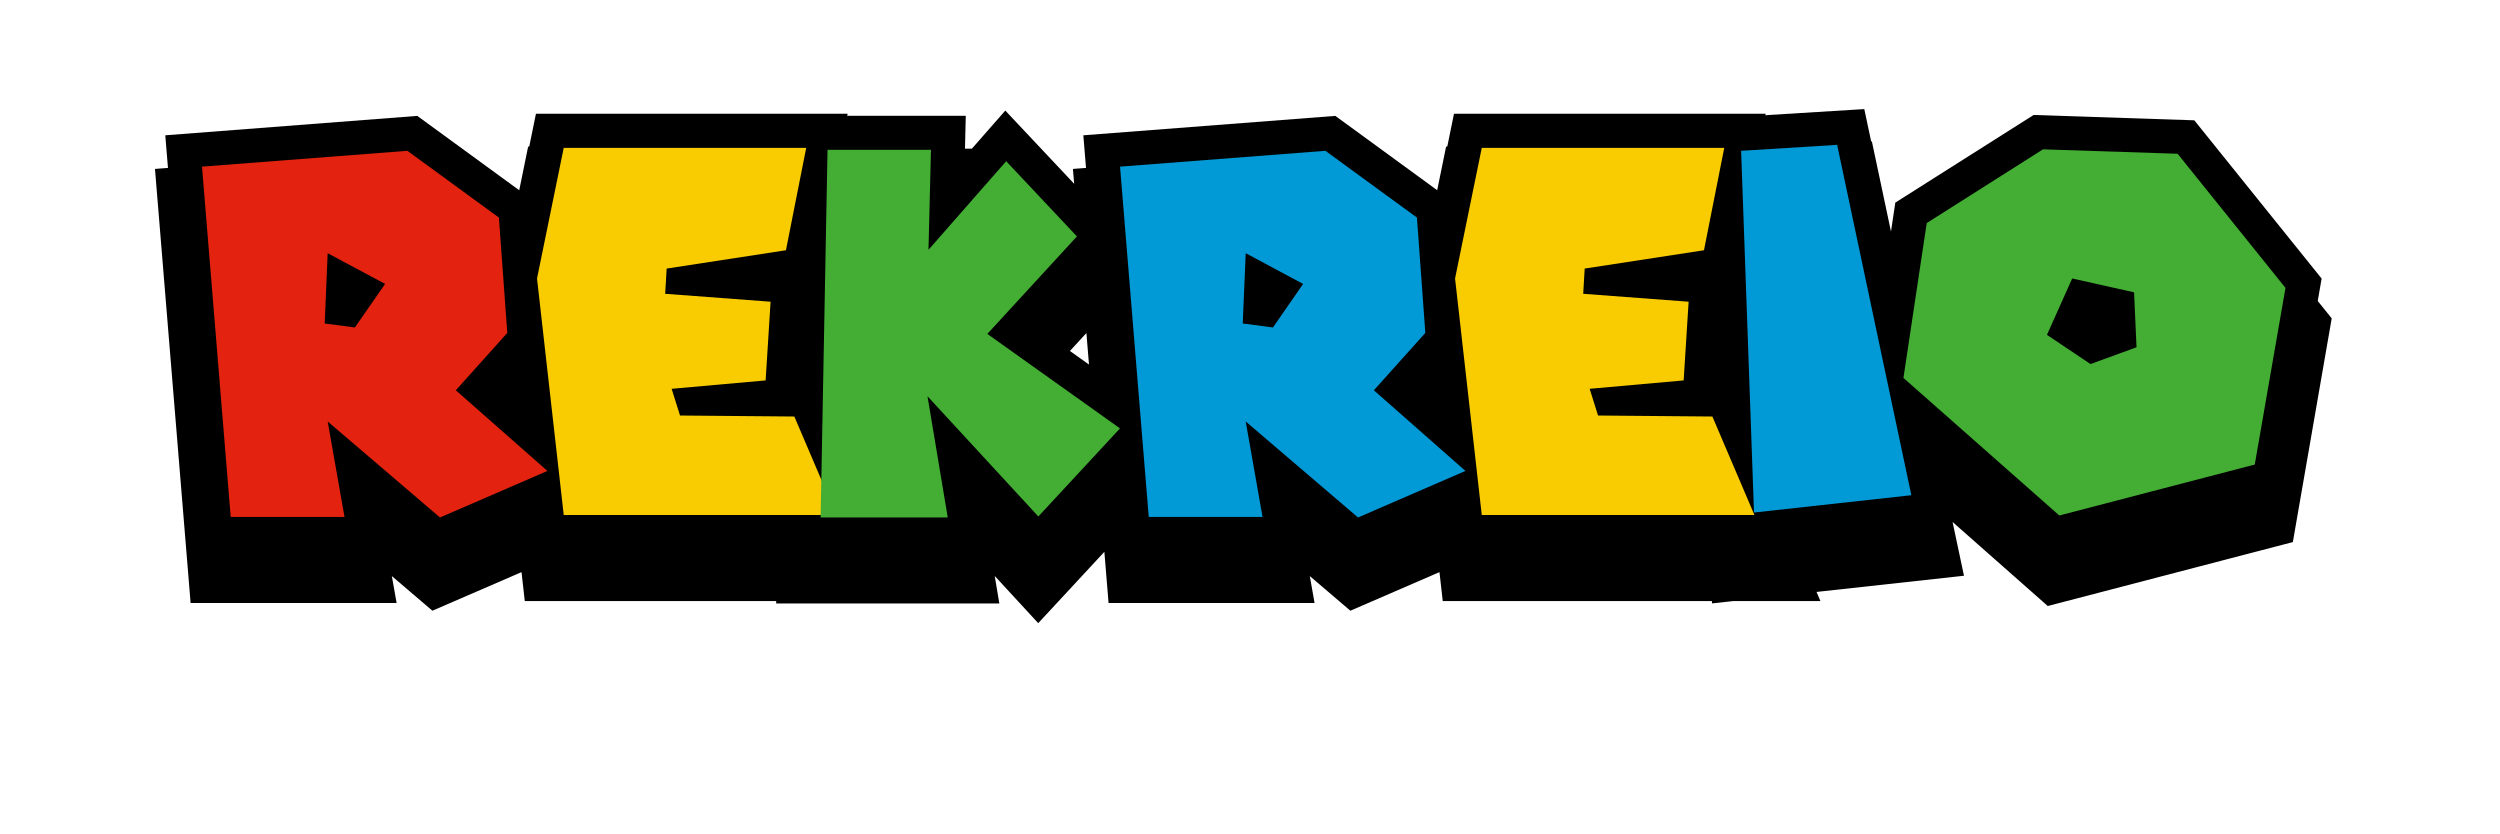
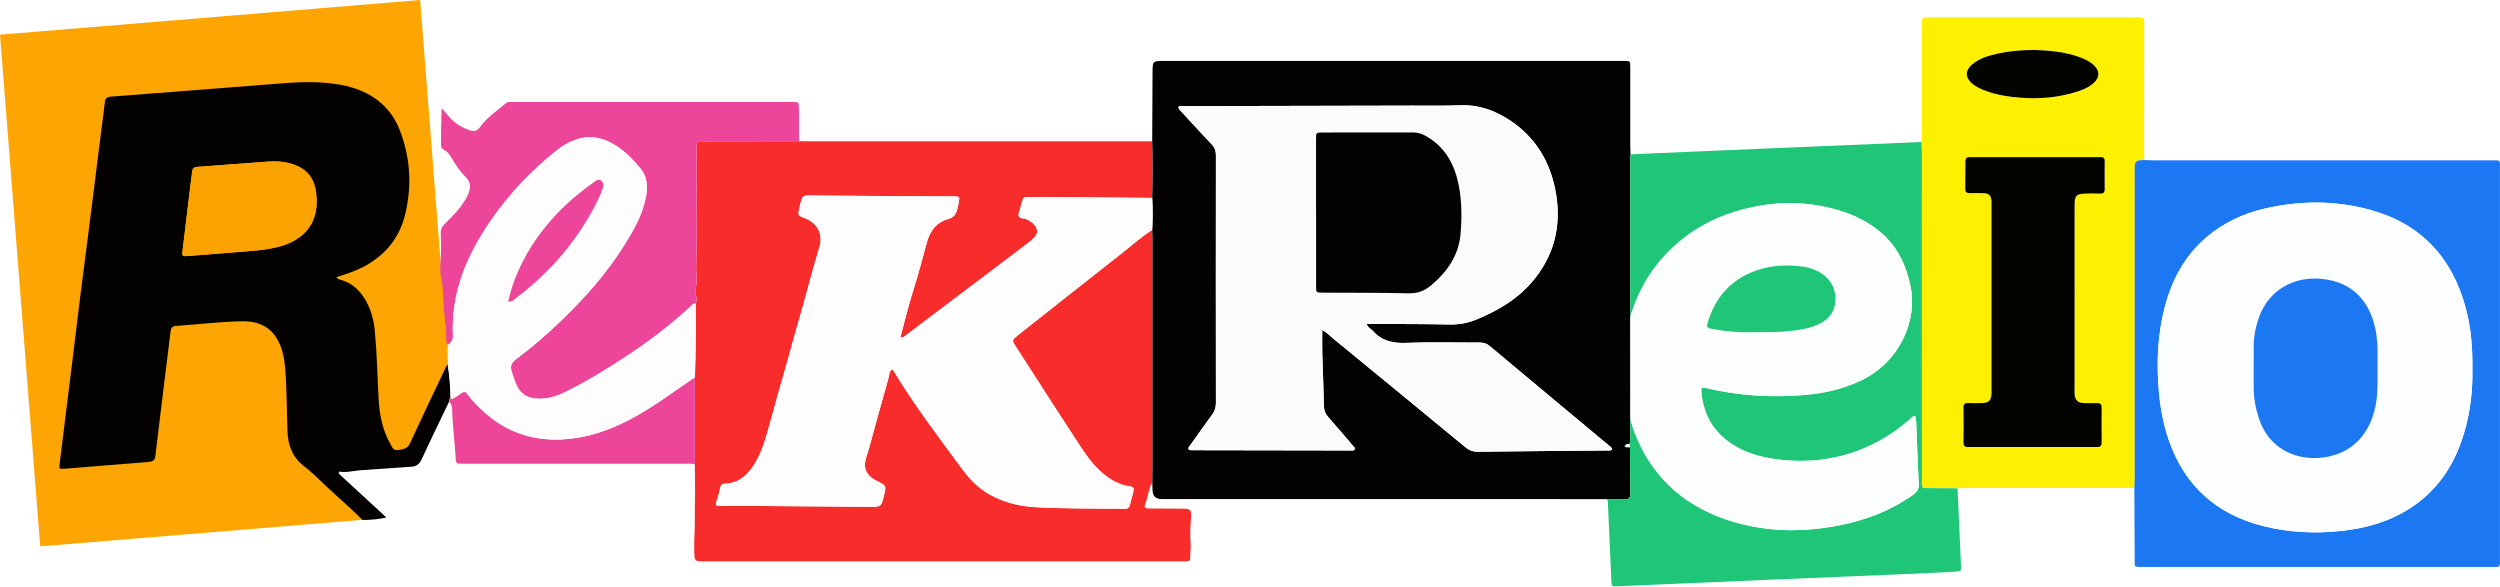
- <svg xmlns="http://www.w3.org/2000/svg" width="120" zoomAndPan="magnify" viewBox="0 0 751.5 273" height="40" preserveAspectRatio="xMidYMid meet" version="1.0">
-   <defs>
-     <g />
-     <clipPath id="f5b2c184d1">
-       <path d="M 0 0.09 L 751 0.09 L 751 272.91 L 0 272.91 Z M 0 0.09 " clip-rule="nonzero" />
-     </clipPath>
-     <clipPath id="f57ffdd26d">
-       <path d="M 0 0.09 L 272 0.09 L 272 272.91 L 0 272.91 Z M 0 0.09 " clip-rule="nonzero" />
-     </clipPath>
-     <clipPath id="560abfd56a">
-       <path d="M 16 0.09 L 367 0.09 L 367 272.91 L 16 272.91 Z M 16 0.09 " clip-rule="nonzero" />
-     </clipPath>
-     <clipPath id="50c804ce3b">
-       <path d="M 108 0.09 L 460 0.09 L 460 272.91 L 108 272.91 Z M 108 0.09 " clip-rule="nonzero" />
-     </clipPath>
-     <clipPath id="53c7998d63">
-       <path d="M 207 0.09 L 573 0.09 L 573 272.91 L 207 272.91 Z M 207 0.09 " clip-rule="nonzero" />
-     </clipPath>
-     <clipPath id="341c567332">
-       <path d="M 316 0.09 L 668 0.09 L 668 272.91 L 316 272.91 Z M 316 0.09 " clip-rule="nonzero" />
-     </clipPath>
-     <clipPath id="bf823d10a5">
-       <path d="M 410 0.09 L 719 0.09 L 719 272.91 L 410 272.91 Z M 410 0.09 " clip-rule="nonzero" />
-     </clipPath>
-     <clipPath id="d8c4f1148b">
-       <path d="M 463 0.09 L 751 0.09 L 751 272.91 L 463 272.91 Z M 463 0.09 " clip-rule="nonzero" />
-     </clipPath>
-   </defs>
-   <g clip-path="url(#f5b2c184d1)">
-     <path stroke-linecap="butt" transform="matrix(0.749501, 0, 0, 0.749501, 32.42343, 30.20485)" fill="none" stroke-linejoin="miter" d="M 89.787 44.152 L 129.819 73.354 L 133.462 123.731 L 110.962 148.868 L 150.994 184.094 L 104.046 204.42 L 54.936 162.491 L 62.331 204.212 L 12.584 204.212 L 0.014 51.068 Z M 54.936 88.932 L 53.669 119.666 L 66.871 121.354 L 80.072 102.347 Z M 158.119 42.833 L 264.106 42.833 L 255.23 87.613 L 203.112 95.639 L 202.476 106.678 L 248.528 110.107 L 246.36 144.537 L 205.275 148.185 L 208.975 159.854 L 258.931 160.328 L 277.307 203.367 L 158.119 203.367 L 146.449 99.97 Z M 273.398 43.73 L 318.6 43.73 L 317.542 87.4 L 351.497 48.692 L 382.445 81.594 L 343.263 124.205 L 401.244 165.504 L 365.548 203.998 L 317.12 151.458 L 325.991 204.42 L 270.386 204.42 Z M 491.017 44.152 L 531.049 73.354 L 534.692 123.731 L 512.193 148.868 L 552.225 184.094 L 505.277 204.42 L 456.166 162.491 L 463.561 204.212 L 413.815 204.212 L 401.244 51.068 Z M 456.166 88.932 L 454.899 119.666 L 468.101 121.354 L 481.302 102.347 Z M 559.349 42.833 L 665.336 42.833 L 656.466 87.613 L 604.342 95.639 L 603.707 106.678 L 649.758 110.107 L 647.59 144.537 L 606.505 148.185 L 610.206 159.854 L 660.161 160.328 L 678.538 203.367 L 559.349 203.367 L 547.68 99.97 Z M 672.674 44.152 L 714.655 41.562 L 747.13 194.705 L 678.324 202.257 Z M 863.468 45.471 L 910.624 104.088 L 897.214 181.29 L 811.772 203.576 L 743.649 143.432 L 753.786 75.73 L 804.642 43.516 Z M 817.422 99.97 L 806.383 124.633 L 825.396 137.355 L 845.513 130.016 L 844.46 106.042 Z M 817.422 99.97 " stroke="#000000" stroke-width="38.123" stroke-opacity="1" stroke-miterlimit="4" />
-   </g>
-   <g fill="#000000" fill-opacity="1">
-     <g transform="translate(32.43514, 183.1031)">
-       <g>
-         <path d="M 67.281 -119.797 L 97.266 -97.922 L 100.016 -60.141 L 83.156 -41.344 L 113.156 -14.922 L 77.969 0.328 L 41.172 -31.125 L 46.688 0.156 L 9.406 0.156 L 0 -114.609 Z M 41.172 -86.25 L 40.203 -63.219 L 50.094 -61.922 L 59.984 -76.188 Z M 41.172 -86.25 " />
-       </g>
-     </g>
-   </g>
-   <g fill="#000000" fill-opacity="1">
-     <g transform="translate(142.1869, 183.1031)">
-       <g>
-         <path d="M 8.75 -120.766 L 88.188 -120.766 L 81.547 -87.219 L 42.469 -81.219 L 41.984 -72.953 L 76.516 -70.359 L 74.891 -44.578 L 44.094 -41.828 L 46.844 -33.078 L 84.297 -32.75 L 98.078 -0.484 L 8.75 -0.484 L 0 -77.969 Z M 8.75 -120.766 " />
-       </g>
-     </g>
-   </g>
-   <g fill="#000000" fill-opacity="1">
-     <g transform="translate(235.0787, 183.1031)">
-       <g>
-         <path d="M 2.266 -120.125 L 36.156 -120.125 L 35.344 -87.375 L 60.797 -116.391 L 83.969 -91.75 L 54.625 -59.812 L 98.078 -28.859 L 71.328 0 L 35.016 -39.391 L 41.656 0.328 L 0 0.328 Z M 2.266 -120.125 " />
-       </g>
-     </g>
-   </g>
-   <g fill="#000000" fill-opacity="1">
-     <g transform="translate(333.1581, 183.1031)">
-       <g>
-         <path d="M 67.281 -119.797 L 97.266 -97.922 L 100.016 -60.141 L 83.156 -41.344 L 113.156 -14.922 L 77.969 0.328 L 41.172 -31.125 L 46.688 0.156 L 9.406 0.156 L 0 -114.609 Z M 41.172 -86.25 L 40.203 -63.219 L 50.094 -61.922 L 59.984 -76.188 Z M 41.172 -86.25 " />
-       </g>
-     </g>
-   </g>
-   <g fill="#000000" fill-opacity="1">
-     <g transform="translate(442.9099, 183.1031)">
-       <g>
-         <path d="M 8.75 -120.766 L 88.188 -120.766 L 81.547 -87.219 L 42.469 -81.219 L 41.984 -72.953 L 76.516 -70.359 L 74.891 -44.578 L 44.094 -41.828 L 46.844 -33.078 L 84.297 -32.75 L 98.078 -0.484 L 8.75 -0.484 L 0 -77.969 Z M 8.75 -120.766 " />
-       </g>
-     </g>
-   </g>
-   <g fill="#000000" fill-opacity="1">
-     <g transform="translate(535.8017, 183.1031)">
-       <g>
-         <path d="M 0.812 -119.797 L 32.266 -121.75 L 56.578 -6.969 L 5.031 -1.297 Z M 0.812 -119.797 " />
-       </g>
-     </g>
-   </g>
-   <g fill="#000000" fill-opacity="1">
-     <g transform="translate(594.9736, 183.1031)">
-       <g>
-         <path d="M 84.625 -118.828 L 119.969 -74.891 L 109.906 -17.016 L 45.875 -0.328 L -5.188 -45.391 L 2.438 -96.125 L 40.531 -120.281 Z M 50.094 -77.969 L 41.828 -59.5 L 56.094 -49.938 L 71.172 -55.438 L 70.359 -73.438 Z M 50.094 -77.969 " />
-       </g>
-     </g>
-   </g>
-   <g clip-path="url(#f57ffdd26d)">
-     <path stroke-linecap="butt" transform="matrix(0.749501, 0, 0, 0.749501, 32.42343, 16.30245)" fill="none" stroke-linejoin="miter" d="M 89.771 44.152 L 129.803 73.354 L 133.446 123.731 L 110.947 148.868 L 150.979 184.089 L 104.031 204.42 L 54.92 162.491 L 62.315 204.212 L 12.569 204.212 L -0.002 51.068 Z M 54.92 88.932 L 53.653 119.666 L 66.855 121.355 L 80.056 102.347 Z M 54.92 88.932 " stroke="#000000" stroke-width="29.741" stroke-opacity="1" stroke-miterlimit="4" />
-   </g>
-   <g clip-path="url(#560abfd56a)">
-     <path stroke-linecap="butt" transform="matrix(0.749501, 0, 0, 0.749501, 32.42343, 16.30245)" fill="none" stroke-linejoin="miter" d="M 158.108 42.834 L 264.095 42.834 L 255.22 87.613 L 203.102 95.639 L 202.466 106.678 L 248.512 110.107 L 246.349 144.537 L 205.265 148.185 L 208.96 159.854 L 258.92 160.328 L 277.297 203.367 L 158.108 203.367 L 146.439 99.97 Z M 158.108 42.834 " stroke="#000000" stroke-width="29.741" stroke-opacity="1" stroke-miterlimit="4" />
-   </g>
-   <g clip-path="url(#50c804ce3b)">
-     <path stroke-linecap="butt" transform="matrix(0.749501, 0, 0, 0.749501, 32.42343, 16.30245)" fill="none" stroke-linejoin="miter" d="M 273.398 43.73 L 318.606 43.73 L 317.548 87.4 L 351.502 48.692 L 382.45 81.594 L 343.263 124.205 L 401.249 165.504 L 365.548 203.998 L 317.125 151.458 L 325.996 204.42 L 270.391 204.42 Z M 273.398 43.73 " stroke="#000000" stroke-width="29.741" stroke-opacity="1" stroke-miterlimit="4" />
-   </g>
-   <g clip-path="url(#53c7998d63)">
-     <path stroke-linecap="butt" transform="matrix(0.749501, 0, 0, 0.749501, 32.42343, 16.30245)" fill="none" stroke-linejoin="miter" d="M 491.038 44.152 L 531.065 73.354 L 534.713 123.731 L 512.214 148.868 L 552.24 184.089 L 505.297 204.42 L 456.187 162.491 L 463.577 204.212 L 413.836 204.212 L 401.265 51.068 Z M 456.187 88.932 L 454.92 119.666 L 468.122 121.355 L 481.323 102.347 Z M 456.187 88.932 " stroke="#000000" stroke-width="29.741" stroke-opacity="1" stroke-miterlimit="4" />
-   </g>
-   <g clip-path="url(#341c567332)">
-     <path stroke-linecap="butt" transform="matrix(0.749501, 0, 0, 0.749501, 32.42343, 16.30245)" fill="none" stroke-linejoin="miter" d="M 559.375 42.834 L 665.357 42.834 L 656.487 87.613 L 604.363 95.639 L 603.733 106.678 L 649.779 110.107 L 647.616 144.537 L 606.531 148.185 L 610.227 159.854 L 660.182 160.328 L 678.559 203.367 L 559.375 203.367 L 547.701 99.97 Z M 559.375 42.834 " stroke="#000000" stroke-width="29.741" stroke-opacity="1" stroke-miterlimit="4" />
-   </g>
-   <g clip-path="url(#bf823d10a5)">
-     <path stroke-linecap="butt" transform="matrix(0.749501, 0, 0, 0.749501, 32.42343, 16.30245)" fill="none" stroke-linejoin="miter" d="M 672.711 44.152 L 714.692 41.562 L 747.172 194.705 L 678.36 202.257 Z M 672.711 44.152 " stroke="#000000" stroke-width="29.741" stroke-opacity="1" stroke-miterlimit="4" />
-   </g>
-   <g clip-path="url(#d8c4f1148b)">
-     <path stroke-linecap="butt" transform="matrix(0.749501, 0, 0, 0.749501, 32.42343, 16.30245)" fill="none" stroke-linejoin="miter" d="M 863.51 45.471 L 910.671 104.088 L 897.256 181.29 L 811.814 203.576 L 743.69 143.432 L 753.833 75.73 L 804.684 43.516 Z M 817.463 99.97 L 806.425 124.633 L 825.437 137.355 L 845.555 130.017 L 844.502 106.042 Z M 817.463 99.97 " stroke="#000000" stroke-width="29.741" stroke-opacity="1" stroke-miterlimit="4" />
-   </g>
-   <g fill="#e32310" fill-opacity="1">
-     <g transform="translate(32.42343, 169.2007)">
-       <g>
-         <path d="M 67.281 -119.797 L 97.266 -97.922 L 100.016 -60.141 L 83.156 -41.344 L 113.156 -14.922 L 77.969 0.328 L 41.172 -31.125 L 46.688 0.156 L 9.406 0.156 L 0 -114.609 Z M 41.172 -86.25 L 40.203 -63.219 L 50.094 -61.922 L 59.984 -76.188 Z M 41.172 -86.25 " />
-       </g>
-     </g>
-   </g>
-   <g fill="#f8cc00" fill-opacity="1">
-     <g transform="translate(142.1785, 169.2007)">
-       <g>
-         <path d="M 8.75 -120.766 L 88.188 -120.766 L 81.547 -87.219 L 42.469 -81.219 L 41.984 -72.953 L 76.516 -70.359 L 74.891 -44.578 L 44.094 -41.828 L 46.844 -33.078 L 84.297 -32.75 L 98.078 -0.484 L 8.75 -0.484 L 0 -77.969 Z M 8.75 -120.766 " />
-       </g>
-     </g>
-   </g>
-   <g fill="#43ad34" fill-opacity="1">
-     <g transform="translate(235.0816, 169.2007)">
-       <g>
-         <path d="M 2.266 -120.125 L 36.156 -120.125 L 35.344 -87.375 L 60.797 -116.391 L 83.969 -91.75 L 54.625 -59.812 L 98.078 -28.859 L 71.328 0 L 35.016 -39.391 L 41.656 0.328 L 0 0.328 Z M 2.266 -120.125 " />
-       </g>
-     </g>
-   </g>
-   <g fill="#0199d6" fill-opacity="1">
-     <g transform="translate(333.1725, 169.2007)">
-       <g>
-         <path d="M 67.281 -119.797 L 97.266 -97.922 L 100.016 -60.141 L 83.156 -41.344 L 113.156 -14.922 L 77.969 0.328 L 41.172 -31.125 L 46.688 0.156 L 9.406 0.156 L 0 -114.609 Z M 41.172 -86.25 L 40.203 -63.219 L 50.094 -61.922 L 59.984 -76.188 Z M 41.172 -86.25 " />
-       </g>
-     </g>
-   </g>
-   <g fill="#f8cc00" fill-opacity="1">
-     <g transform="translate(442.9276, 169.2007)">
-       <g>
-         <path d="M 8.75 -120.766 L 88.188 -120.766 L 81.547 -87.219 L 42.469 -81.219 L 41.984 -72.953 L 76.516 -70.359 L 74.891 -44.578 L 44.094 -41.828 L 46.844 -33.078 L 84.297 -32.75 L 98.078 -0.484 L 8.75 -0.484 L 0 -77.969 Z M 8.75 -120.766 " />
-       </g>
-     </g>
-   </g>
-   <g fill="#0199d6" fill-opacity="1">
-     <g transform="translate(535.8307, 169.2007)">
-       <g>
-         <path d="M 0.812 -119.797 L 32.266 -121.75 L 56.578 -6.969 L 5.031 -1.297 Z M 0.812 -119.797 " />
-       </g>
-     </g>
-   </g>
-   <g fill="#43ad34" fill-opacity="1">
-     <g transform="translate(595.0061, 169.2007)">
-       <g>
-         <path d="M 84.625 -118.828 L 119.969 -74.891 L 109.906 -17.016 L 45.875 -0.328 L -5.188 -45.391 L 2.438 -96.125 L 40.531 -120.281 Z M 50.094 -77.969 L 41.828 -59.5 L 56.094 -49.938 L 71.172 -55.438 L 70.359 -73.438 Z M 50.094 -77.969 " />
-       </g>
+ <svg xmlns="http://www.w3.org/2000/svg" viewBox="-261.885 101.006 1105.984 259.397">
+   <g id="g-1" data-name="Camada 1" transform="matrix(1, 0, 0, 1, -261.8849, 101.0064)">
+     <g>
+       <path class="cls-2" d="m509.78,213.33c-1.72,3.07-1.94,6.63-3.21,9.84-.58,1.47.3,1.78,1.58,1.78,4.53,0,9.06.08,13.59.07,5.42-.01,5.46.12,5.06,5.41-.25,3.34-.33,6.72-.08,10.05.16,2.12-.24,4.16-.16,6.24.05,1.28-.68,1.59-1.74,1.6-.81,0-1.63,0-2.44,0-70.3,0-140.59,0-210.89,0-4.11,0-4.23,0-4.34-4.03-.1-3.46.04-6.94.18-10.4.13-3.12-.04-6.24.06-9.37.21-6.36.03-12.74,0-19.11,0-12.83.01-25.66.02-38.49.35-10.89.46-21.77.3-32.66.46-.45.41-1.03.46-1.61.16-1.65-.89-3.32-.48-4.78,1.02-3.66.13-7.33.31-10.97.47-10.06.17-20.16.18-30.24,0-7.19,0-14.37.04-21.56.01-2.46.09-2.5,2.53-2.59.81-.03,1.62,0,2.43,0,13.45-.02,26.9-.04,40.35-.06,1.16.02,2.32.06,3.48.06,50.9,0,101.8,0,152.7,0,.24,8.35.24,16.7,0,25.05-2.55-.02-5.11-.04-7.66-.06-12.76-.12-25.53-.25-38.29-.36-3.02-.03-6.04,0-9.06.05-.91.01-1.91-.08-2.25,1.14-.56,2.01-1.13,4.01-1.73,6-.38,1.28.04,2.02,1.36,2.24.57.1,1.21.04,1.71.29,2.22,1.09,4.48,2.34,4.98,4.97.42,2.22-1.56,3.44-2.89,4.86-.23.25-.55.42-.83.63-4.63,3.5-9.25,7.01-13.88,10.51-13.8,10.42-27.6,20.85-41.4,31.26-.36.27-.75.53-1.44.05,1.78-6.58,3.39-13.3,5.45-19.89,2.32-7.4,4.33-14.88,6.37-22.36,1.37-5.04,4.41-8.63,9.23-9.98,2.85-.8,3.6-2.42,4.2-4.68.21-.78.31-1.6.47-2.39.59-2.85.59-2.91-2.31-2.94-7.66-.07-15.33-.06-22.99-.11-13.7-.08-27.4-.16-41.09-.31-1.59-.02-2.62.23-3.11,1.97-.35,1.23-.71,2.44-.96,3.69-.62,3.17-.66,3.22,2.28,4.33,6.47,2.43,8.11,7.86,6.68,12.72-1.64,5.55-3.3,11.1-4.75,16.69-2.89,11.08-6.29,22-9.23,33.06-1.46,5.47-3.16,10.9-4.67,16.36-1.79,6.48-3.49,12.99-5.47,19.41-.96,3.1-2.14,6.14-3.72,8.98-3.13,5.58-7.13,10.09-14.17,10.33-1.38.05-1.72.94-1.98,2-.43,1.81-.77,3.62-1.45,5.37-.77,1.99-.43,2.47,1.72,2.48,3.71.02,7.43-.1,11.14-.07,18.24.13,36.48.3,54.72.41,5.17.03,5.17-.03,6.36-4.97,1.08-4.48,1.03-4.38-3.22-6.5-4.94-2.47-6.11-5.99-4.59-10.58.4-1.21.81-2.42,1.15-3.64,2.8-10.16,5.53-20.33,8.45-30.45.43-1.48.53-3.13,1.29-4.41.78-.11,1.11.2,1.35.62,5.4,9.09,11.48,17.72,17.7,26.25,4.31,5.9,8.61,11.81,12.99,17.66,3.15,4.21,6.86,7.84,11.48,10.49,6.5,3.73,13.58,5.34,20.96,5.74,5.68.31,11.37.4,17.05.49,7.31.1,14.62.1,21.93.15,1.01,0,1.85-.19,2.15-1.31.56-2.13,1.15-4.25,1.69-6.38.31-1.22,0-1.96-1.43-2.15-6.58-.9-11.45-4.67-15.8-9.39-3.25-3.52-5.72-7.59-8.33-11.55-7.53-11.43-14.89-22.97-22.31-34.48-1.64-2.54-3.23-5.1-4.89-7.62-.68-1.03-.74-1.91.3-2.72.55-.43,1.05-.92,1.59-1.35,15.29-12.08,30.56-24.19,45.9-36.21,4.38-3.43,8.51-7.19,13.24-10.16.05,1.27.15,2.54.15,3.81,0,33.73,0,67.47,0,101.2,0,2.2-.06,4.39-.09,6.59Z" style="fill: rgb(249, 44, 44); stroke-width: 0px;" />
+       <polygon class="cls-10" points="0 15.34 17.79 241.71 160.24 229.97 145.77 207.29 171.06 201.2 185.58 202.13 199.35 157.3 195.11 118.14 185.87 0 0 15.34" style="fill: rgb(253, 165, 2); stroke-width: 0px;" />
+       <polygon class="cls-6" points="168.66 229.41 206.19 226.02 199.35 161.66 182.77 199.32 159.82 206.35 146.7 204.47 148.88 211.15 168.66 229.41" style="fill: rgb(255, 255, 255); stroke-width: 0px;" />
+       <path class="cls-8" d="m509.73,87.54c.24-8.35.24-16.7,0-25.05.05-10.09.11-20.18.15-30.28.02-5.25,0-5.25,5.3-5.25h201.32c.7,0,1.39,0,2.09,0,2.59.04,2.62.04,2.62,2.65.01,11.61,0,23.21.01,34.82,0,1.27.08,2.55.12,3.82-.05.8-.13,1.61-.14,2.42,0,20.77,0,41.54,0,62.32,0,2.43.03,4.86.05,7.29,0,15.06.01,30.13.02,45.19-.41,3.62.32,7.26-.3,10.87-.86.08-1.79,0-2.25,1.01.6.99,1.57.41,2.37.56.03,6.9.03,13.81.13,20.71.02,1.67-.57,2.21-2.2,2.16-2.76-.09-5.52,0-8.28.02-58.62,0-117.24-.01-175.86-.02-6.96,0-13.93,0-20.89,0q-4.08,0-4.12-3.97c-.01-1.16-.06-2.32-.1-3.48.03-2.2.08-4.4.09-6.59,0-33.73,0-67.47,0-101.2,0-1.27-.1-2.54-.15-3.81.29-4.73.26-9.45.02-14.18Zm203.5,111.42c-.2-1.16-1.01-1.5-1.6-2-17.57-14.65-35.16-29.28-52.69-43.97-1.39-1.16-2.77-1.44-4.45-1.44-10.81.03-21.63-.29-32.42.14-5.83.24-10.71-.83-14.65-5.24-.86-.96-2.25-1.46-2.84-3.15,1.47,0,2.61,0,3.75,0,10.92.06,21.85.02,32.77.25,4.16.09,8.02-.56,11.86-2.12,9.36-3.82,17.95-8.79,24.63-16.51,9.91-11.44,13.3-24.79,10.72-39.61-2.36-13.54-8.91-24.6-20.56-32.22-6.52-4.26-13.6-6.84-21.63-6.51-7.08.29-14.17.13-21.26.15-33.35.07-66.7.13-100.05.22-1.16,0-2.44-.36-3.52.37.27,1.21,1.07,1.77,1.69,2.44,4.32,4.7,8.61,9.44,13.03,14.05,1.4,1.46,1.91,2.95,1.91,4.95-.05,36.47-.05,72.95,0,109.42,0,1.96-.45,3.59-1.6,5.16-3.29,4.49-6.51,9.04-9.74,13.58-.44.62-1.25,1.17-.58,2.14.32.04.67.11,1.01.11,23.47.05,46.95.09,70.42.12.74,0,1.68.32,2.07-.96-3.94-4.6-7.89-9.3-11.96-13.91-1.23-1.39-1.79-2.77-1.83-4.66-.15-7.9-.52-15.79-.74-23.68-.09-3.2-.01-6.41-.01-10.03,2.05.97,3.24,2.42,4.63,3.55,19.58,16.05,39.15,32.09,58.66,48.22,1.74,1.44,3.41,2.05,5.64,2.02,18.94-.24,37.88-.37,56.82-.55.79,0,1.61.17,2.53-.33Z" style="fill: rgb(3, 2, 2); stroke-width: 0px;" />
+       <path class="cls-16" d="m160.24,229.97c-4.9-5.12-10.39-9.62-15.53-14.49-3.37-3.2-6.67-6.52-10.33-9.35-5.19-4.01-7.02-9.42-7.22-15.54-.25-7.89-.28-15.79-.74-23.68-.22-3.71-.43-7.42-1.4-11.03-2.63-9.71-8.72-13.98-18.34-13.75-9.63.23-19.23,1.38-28.85,2.06-1.86.13-2.22,1.17-2.41,2.73-.81,6.92-1.71,13.82-2.56,20.74-1.34,10.94-2.65,21.88-3.98,32.82-.42,3.44-.63,3.68-4.02,3.96-12.04.98-24.09,1.95-36.13,2.91-2.6.21-2.65.18-2.32-2.45,1.64-13.35,3.32-26.7,4.97-40.06,1.39-11.28,2.74-22.57,4.15-33.86,1.58-12.54,3.22-25.07,4.81-37.6,1.42-11.16,2.79-22.33,4.19-33.49.61-4.83,1.29-9.65,1.83-14.48.2-1.77.77-2.52,2.74-2.67,22.13-1.65,44.25-3.46,66.38-5.14,9.84-.75,19.67-1.86,29.56-.87,5.46.55,10.79,1.6,15.8,3.91,7.52,3.47,12.93,9.1,15.94,16.76,4.77,12.12,5.53,24.63,2.5,37.29-2.62,10.97-9.29,18.76-19.34,23.77-3.54,1.76-7.3,2.93-11.1,4.16.56,1.08,1.58,1.03,2.39,1.3,4.54,1.48,7.86,4.43,10.25,8.46,2.59,4.37,3.89,9.15,4.36,14.19.94,10.06,1.12,20.16,1.68,30.24.38,6.91,1.74,13.6,5.23,19.68.7,1.21,1.15,2.94,3.22,2.61,2.16-.34,4.22-.42,5.39-2.97,4.9-10.66,10-21.22,15.01-31.83.5-1.05.87-2.16,1.72-3,.74,5.03,1.18,10.09,1.22,15.18-.78.1-.77.6-.61,1.18-4.06,8.47-8.2,16.91-12.12,25.45-1.01,2.2-2.29,3.23-4.66,3.37-7.41.46-14.8,1.1-22.21,1.54-3.22.19-6.34,1.19-9.63.61-.1.27-.21.53-.31.8,7,6.45,14,12.9,21.1,19.44-1.86.73-8.34,1.34-10.69,1.1Zm-20.17-141.62c-.04-.58-.09-1.16-.12-1.74-.49-7.77-4.32-12.39-11.83-14.37-2.96-.78-5.97-.99-8.97-.78-10.64.73-21.26,1.61-31.9,2.37-1.45.1-2.08.68-2.23,2.06-.23,2.07-.55,4.14-.8,6.21-1.16,9.54-2.33,19.09-3.44,28.64-.31,2.67-.22,2.72,2.35,2.52,9.25-.72,18.51-1.43,27.76-2.22,4.27-.37,8.55-.8,12.71-1.95,11.1-3.07,16.8-10.26,16.48-20.72Z" style="fill: rgb(3, 2, 0); stroke-width: 0px;" />
+       <path class="cls-4" d="m944.24,215.87c-24.69,0-49.38,0-74.07,0-1.39,0-2.77.1-4.16.15-3.83-.03-7.66-.05-11.48-.08-4.88-.04-4.27.48-4.27-4.26-.01-48.25-.01-96.5-.03-144.75,0-1.39-.13-2.77-.19-4.16.07-1.39.19-2.77.19-4.16.01-15.45,0-30.89,0-46.34,0-.81.05-1.63,0-2.44-.11-1.45.45-2.2,1.97-2.14.7.03,1.39,0,2.09,0,30.09,0,60.18,0,90.28,0,.35,0,.7,0,1.05,0,2.91.05,2.96.05,2.96,2.82,0,20.09-.02,40.18-.04,60.27-.58.03-1.16.07-1.73.1q-2.34.12-2.4,2.59c-.01.7,0,1.39,0,2.09,0,45.38,0,90.75,0,136.13,0,1.39-.1,2.78-.15,4.16Zm-26.47-83.94c0-13.82-.01-27.65,0-41.47,0-3.86.8-4.67,4.67-4.8,2.21-.08,4.42-.07,6.62,0,1.51.05,2.05-.56,2.03-2.05-.06-4.06-.04-8.13,0-12.2.01-1.29-.45-1.97-1.82-1.88-.69.05-1.39,0-2.09,0-17.9,0-35.79,0-53.69,0-.7,0-1.4.04-2.09,0-1.29-.09-1.94.43-1.94,1.78,0,4.07,0,8.13-.07,12.2-.02,1.56.74,2,2.15,1.96,2.09-.06,4.19-.1,6.27.02,2.06.11,2.88.97,3.14,3.02.09.69.04,1.39.04,2.09,0,27.3,0,54.6,0,81.89,0,.58.02,1.16,0,1.74-.14,2.89-1.18,3.99-4.02,4.09-2.09.07-4.19.08-6.27,0-1.46-.06-2.1.42-2.09,1.97.06,5.11.07,10.22,0,15.33-.02,1.71.67,2.32,2.28,2.15.58-.06,1.16,0,1.74,0,17.66,0,35.33,0,52.99,0,.7,0,1.4-.03,2.09,0,1.49.07,2.06-.63,2.04-2.09-.04-5.11-.05-10.22,0-15.33.02-1.52-.61-2.07-2.08-2.02-1.97.06-3.95.06-5.93,0-2.34-.08-3.65-1.25-3.94-3.53-.12-.92-.05-1.86-.05-2.78,0-13.36,0-26.72,0-40.08Zm-17.92-109.83c-5.73.05-10.83.47-15.83,1.57-4.21.92-8.38,2.1-11.73,5.02-2.9,2.53-2.88,5.51-.04,8.06,1.84,1.66,4.06,2.66,6.37,3.5,4.85,1.76,9.89,2.55,15,2.95,8.89.68,17.64-.07,26.13-2.95,2.43-.83,4.77-1.89,6.65-3.7,2.56-2.46,2.56-5.09.05-7.58-1.86-1.84-4.21-2.87-6.62-3.74-6.65-2.41-13.59-2.9-19.97-3.13Z" style="fill: rgb(253, 240, 0); stroke-width: 0px;" />
+       <path class="cls-14" d="m850.03,62.78c.07,1.39.19,2.77.19,4.16.01,48.25.01,96.5.03,144.75,0,4.74-.6,4.22,4.27,4.26,3.83.03,7.66.05,11.48.08.51,11.36,1.05,22.71,1.53,34.07.11,2.55.04,2.65-2.63,2.8-7.53.41-15.06.77-22.6,1.09-18.67.79-37.34,1.54-56,2.33-23.54,1-47.07,2.02-70.6,3.04-2.75.12-2.74.12-2.87-2.9-.48-11.01-.98-22.02-1.47-33.02-.04-.91.14-1.88-.62-2.62,2.76-.02,5.52-.11,8.28-.02,1.63.05,2.23-.49,2.2-2.16-.1-6.9-.1-13.81-.13-20.71-.04-.52-.08-1.05-.12-1.57.62-3.61-.11-7.26.3-10.88.62,1.97,1.12,3.99,1.87,5.92,8.07,20.81,23.35,33.65,44.54,39.7,15.39,4.39,30.99,4.36,46.58,1.2,11.48-2.32,22.28-6.46,31.94-13.3,1.88-1.33,2.79-2.67,2.65-5.13-.49-8.35-.69-16.71-1.06-25.06-.07-1.57.01-3.2-.54-4.67-1.19-.22-1.56.69-2.13,1.18-3.95,3.45-8.15,6.56-12.71,9.14-14.47,8.19-30.01,10.89-46.4,8.74-6.35-.83-12.54-2.44-18.16-5.72-9.08-5.31-14.13-13.19-15.14-23.65-.25-2.55-.11-2.67,2.34-2.09,14.37,3.37,28.93,4.24,43.6,2.97,8.74-.76,17.18-2.73,25.12-6.62,16.69-8.16,24.48-26.24,21.49-41.14-1.89-9.4-5.67-17.62-13.06-23.97-5.38-4.62-11.55-7.74-18.3-9.79-12.24-3.73-24.66-4.28-37.2-1.84-12.05,2.34-23.11,6.97-32.73,14.7-11.19,9-18.76,20.43-22.72,34.24-.02-2.43-.05-4.86-.05-7.29,0-20.77,0-41.54,0-62.32,0-.81.09-1.61.14-2.42,14.72-.62,29.44-1.25,44.17-1.88,6.72-.29,13.45-.59,20.17-.87,17.39-.73,34.79-1.44,52.18-2.17,4.06-.17,8.11-.37,12.17-.56Z" style="fill: rgb(32, 198, 120); stroke-width: 0px;" />
+       <path class="cls-11" d="m944.24,215.87c.05-1.39.15-2.78.15-4.16,0-45.38,0-90.75,0-136.13,0-.7-.01-1.39,0-2.09q.05-2.48,2.4-2.59c.58-.03,1.16-.07,1.73-.1,1.39.04,2.78.13,4.17.13,49.62,0,99.25,0,148.87.01,5,0,4.4-.63,4.4,4.49.01,57.04.01,114.08,0,171.12,0,4.77.61,4.26-4.27,4.26-51.02.01-102.04.01-153.06,0-4.87,0-4.23.5-4.26-4.28-.07-10.22-.1-20.44-.15-30.66Zm149.52-52.71c.12-9.47-.63-18.23-2.93-26.83-6.01-22.52-19.93-37.42-42.56-43.56-15.41-4.18-30.99-4.06-46.55-.44-9.43,2.19-17.97,6.2-25.39,12.46-9.87,8.33-15.61,19.16-18.77,31.49-2.91,11.36-3.5,22.93-2.68,34.57.57,8.12,1.88,16.12,4.57,23.86,7.04,20.29,21.11,32.85,41.86,38.05,11.51,2.88,23.18,3.39,34.94,2.07,8.96-1.01,17.6-3.19,25.61-7.44,14.59-7.73,23.5-19.99,28.17-35.59,2.86-9.54,3.93-19.31,3.73-28.63Z" style="fill: rgb(27, 120, 242); stroke-width: 0px;" />
+       <polygon class="cls-6" points="234.02 45.53 195.24 44.09 195.38 116.01 241.78 67.24 234.02 45.53" style="fill: rgb(255, 255, 255); stroke-width: 0px;" />
+       <path class="cls-7" d="m198.18,152.45c-.58-.64-.83-1.43-.8-2.24.19-4.19-.57-8.31-.89-12.46-.44-5.64-.36-11.34-1.67-16.88,0-1.24-.09-2.51,0-3.77.32-4.72.47-9.44.14-14.17-.01-1.75.86-2.99,2.08-4.18,3.48-3.41,6.91-6.88,9.29-11.21.62-1.13,1.1-2.3,1.4-3.55.5-2.09,0-3.94-1.52-5.44-2.66-2.65-4.73-5.72-6.6-8.94-.77-1.33-1.73-2.5-3.08-3.24-.89-.49-1.43-1.03-1.43-2.14.03-5.42.02-10.84.32-16.39,1.6,1.73,2.87,3.61,4.51,5.17,2.15,2.04,4.63,3.5,7.4,4.46,2.65.92,3.74.58,5.39-1.69,2.99-4.12,7.27-6.79,11-10.06.56-.49,1.23-.61,1.94-.62.81,0,1.63,0,2.44,0,40.31,0,80.61,0,120.92,0,.58,0,1.16-.01,1.74,0,2.62.06,2.65.07,2.67,2.74.05,4.87.07,9.75.1,14.62-13.45.02-26.9.04-40.35.06-.81,0-1.62-.02-2.43,0-2.44.09-2.52.14-2.53,2.59-.03,7.19-.03,14.37-.04,21.56,0,10.08.29,20.18-.18,30.24-.17,3.64.71,7.31-.31,10.97-.41,1.46.64,3.13.48,4.78-.06.58,0,1.16-.46,1.61-1.3.08-2,1.1-2.84,1.87-8.3,7.64-17.24,14.45-26.62,20.7-8.89,5.92-17.99,11.5-27.55,16.3-4.17,2.1-8.57,3.54-13.38,3.23-3.79-.24-6.63-1.91-8.46-5.25-1.12-2.05-1.64-4.32-2.42-6.49-1.04-2.9.02-4.41,2.26-6.06,6.64-4.88,12.83-10.32,18.8-16.01,10.79-10.29,20.67-21.33,28.6-34,4.07-6.5,7.93-13.14,9.51-20.77.97-4.68.96-9.39-2.28-13.25-3.65-4.36-7.63-8.48-12.74-11.21-5.02-2.69-10.25-3.45-15.79-1.58-3.37,1.14-6.3,2.96-9.02,5.15-10.79,8.74-20.31,18.67-28.26,30.08-10.79,15.48-18.05,32.14-17.17,51.49.09,1.88-.68,3.1-2.19,4Z" style="fill: rgb(236, 69, 153); stroke-width: 0px;" />
+       <path class="cls-7" d="m198.74,177.67c-.17-.58-.17-1.08.61-1.18,1.71-.19,2.9-1.4,4.27-2.24,2.06-1.26,2.09-1.32,3.59.67,1.83,2.43,3.95,4.57,6.15,6.63,11.68,10.96,25.64,14.57,41.2,12.25,12.14-1.81,22.99-7.02,33.28-13.56,6.67-4.24,13-8.95,19.57-13.32,0,12.83-.01,25.66-.02,38.49-1.48-.4-3-.26-4.51-.26-32.04,0-64.08,0-96.12,0-.81,0-1.63.02-2.44,0-2.57-.1-2.62-.19-2.76-2.84-.39-7.05-1.39-14.05-1.52-21.12-.02-1.3-.37-2.53-1.31-3.51Z" style="fill: rgb(236, 69, 153); stroke-width: 0px;" />
+       <path class="cls-15" d="m509.73,87.54c.25,4.73.28,9.45-.02,14.18-4.73,2.97-8.87,6.73-13.24,10.16-15.34,12.02-30.61,24.13-45.9,36.21-.55.43-1.04.92-1.59,1.35-1.04.81-.98,1.69-.3,2.72,1.66,2.52,3.25,5.09,4.89,7.62,7.42,11.5,14.79,23.04,22.31,34.48,2.61,3.96,5.08,8.03,8.33,11.55,4.35,4.72,9.22,8.49,15.8,9.39,1.43.2,1.74.94,1.43,2.15-.54,2.13-1.12,4.25-1.69,6.38-.3,1.12-1.13,1.32-2.15,1.31-7.31-.05-14.62-.05-21.93-.15-5.69-.08-11.38-.18-17.05-.49-7.38-.4-14.46-2.01-20.96-5.74-4.61-2.65-8.32-6.28-11.48-10.49-4.38-5.85-8.68-11.76-12.99-17.66-6.22-8.53-12.31-17.16-17.7-26.25-.25-.41-.57-.72-1.35-.62-.75,1.27-.86,2.93-1.29,4.41-2.92,10.12-5.65,20.3-8.45,30.45-.34,1.23-.75,2.43-1.15,3.64-1.51,4.59-.35,8.11,4.59,10.58,4.25,2.12,4.3,2.02,3.22,6.5-1.19,4.94-1.19,5.01-6.36,4.97-18.24-.11-36.48-.29-54.72-.41-3.71-.03-7.43.09-11.14.07-2.15-.01-2.49-.5-1.72-2.48.68-1.75,1.03-3.57,1.45-5.37.25-1.07.6-1.96,1.98-2,7.04-.24,11.04-4.75,14.17-10.33,1.59-2.83,2.77-5.88,3.72-8.98,1.98-6.42,3.68-12.93,5.47-19.41,1.51-5.46,3.21-10.88,4.67-16.36,2.94-11.06,6.34-21.99,9.23-33.06,1.46-5.59,3.11-11.15,4.75-16.69,1.44-4.86-.21-10.3-6.68-12.72-2.94-1.1-2.9-1.15-2.28-4.33.25-1.25.61-2.47.96-3.69.49-1.74,1.53-1.98,3.11-1.97,13.7.14,27.4.22,41.09.31,7.66.05,15.33.04,22.99.11,2.9.03,2.9.09,2.31,2.94-.16.8-.26,1.61-.47,2.39-.6,2.26-1.35,3.89-4.2,4.68-4.83,1.35-7.86,4.93-9.23,9.98-2.04,7.47-4.05,14.96-6.37,22.36-2.06,6.59-3.67,13.31-5.45,19.89.68.48,1.07.22,1.44-.05,13.8-10.42,27.6-20.84,41.4-31.26,4.63-3.5,9.25-7.01,13.88-10.51.28-.21.6-.38.83-.63,1.33-1.41,3.31-2.63,2.89-4.86-.49-2.63-2.76-3.88-4.98-4.97-.5-.24-1.14-.19-1.71-.29-1.32-.22-1.74-.96-1.36-2.24.6-1.99,1.17-4,1.73-6,.34-1.21,1.34-1.13,2.25-1.14,3.02-.04,6.04-.07,9.06-.05,12.76.11,25.53.24,38.29.36,2.55.02,5.11.04,7.66.06Z" style="fill: rgb(255, 253, 253); stroke-width: 0px;" />
+       <path class="cls-12" d="m307.42,166.92c-6.57,4.37-12.9,9.09-19.57,13.32-10.29,6.54-21.14,11.75-33.28,13.56-15.56,2.32-29.52-1.29-41.2-12.25-2.2-2.06-4.33-4.21-6.15-6.63-1.5-1.99-1.53-1.93-3.59-.67-1.37.84-2.56,2.05-4.27,2.24-.05-5.09-.48-10.15-1.22-15.18.09-2.96-.57-5.92.05-8.86,1.51-.9,2.28-2.11,2.19-3.99-.88-19.36,6.38-36.01,17.17-51.49,7.95-11.41,17.47-21.34,28.26-30.08,2.71-2.2,5.65-4.02,9.02-5.15,5.54-1.87,10.77-1.11,15.79,1.58,5.11,2.73,9.08,6.86,12.74,11.21,3.24,3.86,3.24,8.57,2.28,13.25-1.58,7.64-5.44,14.27-9.51,20.77-7.93,12.67-17.81,23.72-28.6,34-5.97,5.69-12.16,11.13-18.8,16.01-2.25,1.65-3.3,3.16-2.26,6.06.78,2.17,1.3,4.44,2.42,6.49,1.82,3.33,4.67,5.01,8.46,5.25,4.81.3,9.21-1.14,13.38-3.23,9.55-4.8,18.66-10.38,27.55-16.3,9.38-6.25,18.32-13.06,26.62-20.7.84-.77,1.53-1.79,2.84-1.87.16,10.89.05,21.78-.3,32.66Zm-82.56-33.47c1.9.08,2.64-.97,3.51-1.63,13.86-10.49,25.2-23.2,33.61-38.44,1.73-3.14,3.37-6.35,4.56-9.75.49-1.41.67-2.77-.72-3.75-1.26-.88-2.19.13-3.1.78-4.17,2.94-8.16,6.09-11.91,9.56-9.4,8.7-16.82,18.8-21.91,30.57-1.73,4-3.06,8.16-4.04,12.67Z" style="fill: rgb(255, 252, 253); stroke-width: 0px;" />
+       <path class="cls-9" d="m713.23,198.96c-.92.5-1.74.32-2.53.33-18.94.18-37.88.32-56.82.55-2.23.03-3.91-.59-5.64-2.02-19.51-16.13-39.09-32.17-58.66-48.22-1.39-1.14-2.58-2.58-4.63-3.55,0,3.61-.08,6.82.01,10.03.22,7.89.59,15.79.74,23.68.04,1.89.6,3.27,1.83,4.66,4.07,4.6,8.02,9.31,11.96,13.91-.39,1.28-1.33.96-2.07.96-23.47-.03-46.95-.07-70.42-.12-.34,0-.69-.07-1.01-.11-.67-.97.14-1.52.58-2.14,3.23-4.54,6.45-9.09,9.74-13.58,1.15-1.57,1.6-3.2,1.6-5.16-.05-36.47-.05-72.95,0-109.42,0-2-.51-3.49-1.91-4.95-4.42-4.61-8.71-9.35-13.03-14.05-.62-.67-1.41-1.22-1.69-2.44,1.08-.73,2.36-.37,3.52-.37,33.35-.09,66.7-.15,100.05-.22,7.09-.02,14.18.14,21.26-.15,8.03-.33,15.11,2.25,21.63,6.51,11.65,7.62,18.2,18.67,20.56,32.22,2.58,14.81-.81,28.16-10.72,39.61-6.68,7.72-15.27,12.69-24.63,16.51-3.84,1.56-7.7,2.21-11.86,2.12-10.92-.23-21.84-.19-32.77-.25-1.14,0-2.28,0-3.75,0,.59,1.69,1.98,2.19,2.84,3.15,3.94,4.41,8.82,5.48,14.65,5.24,10.79-.44,21.61-.11,32.42-.14,1.68,0,3.06.28,4.45,1.44,17.53,14.7,35.12,29.32,52.69,43.97.6.5,1.4.84,1.6,2Zm-131.02-105.1c0,10.92-.01,21.84,0,32.76,0,2.8.05,2.83,2.9,2.85,12.67.08,25.33,0,37.99.29,3.99.09,7.02-1.01,10.04-3.56,7.24-6.09,12.25-13.38,13.01-22.98.57-7.18.56-14.41-.89-21.51-1.89-9.27-6.14-16.97-14.78-21.69-1.68-.91-3.35-1.43-5.29-1.43-13.36.05-26.73.02-40.09.03-2.86,0-2.9.03-2.91,2.83-.02,10.8,0,21.6,0,32.41Z" style="fill: rgb(251, 251, 251); stroke-width: 0px;" />
+       <path class="cls-1" d="m721.26,140.28c3.96-13.81,11.53-25.24,22.72-34.24,9.62-7.74,20.69-12.36,32.73-14.7,12.54-2.44,24.96-1.89,37.2,1.84,6.74,2.05,12.92,5.17,18.3,9.79,7.39,6.35,11.17,14.57,13.06,23.97,2.99,14.91-4.8,32.98-21.49,41.14-7.95,3.89-16.39,5.86-25.12,6.62-14.68,1.27-29.23.4-43.6-2.97-2.45-.58-2.59-.46-2.34,2.09,1.01,10.46,6.06,18.34,15.14,23.65,5.62,3.29,11.81,4.89,18.16,5.72,16.39,2.15,31.94-.56,46.4-8.74,4.56-2.58,8.76-5.69,12.71-9.14.57-.5.93-1.4,2.13-1.18.55,1.47.47,3.1.54,4.67.38,8.35.57,16.72,1.06,25.06.15,2.46-.77,3.8-2.65,5.13-9.66,6.84-20.45,10.98-31.94,13.3-15.59,3.15-31.19,3.19-46.58-1.2-21.19-6.05-36.47-18.89-44.54-39.7-.75-1.93-1.25-3.94-1.87-5.92,0-15.06-.01-30.13-.02-45.19Zm55.52,6.64c2.78,0,5.57.09,8.35-.02,2.89-.12,5.79-.33,8.66-.68,3.92-.48,7.79-1.26,11.36-3.07,3.39-1.72,5.78-4.28,6.55-8.08,1.23-6.09-1.41-11.67-6.85-14.69-2.05-1.13-4.22-1.96-6.53-2.31-7.46-1.14-14.85-.81-21.96,1.81-10.91,4.02-17.69,11.94-20.95,23-.48,1.63-.06,2.25,1.64,2.56,6.53,1.2,13.09,1.78,19.73,1.47Z" style="fill: rgb(252, 254, 253); stroke-width: 0px;" />
+       <path class="cls-3" d="m140.07,88.35c.33,10.46-5.38,17.65-16.47,20.72-4.16,1.15-8.43,1.58-12.71,1.95-9.25.8-18.5,1.5-27.76,2.22-2.58.2-2.66.15-2.35-2.52,1.11-9.55,2.28-19.09,3.44-28.64.25-2.07.58-4.13.8-6.21.15-1.38.78-1.96,2.23-2.06,10.64-.75,21.26-1.64,31.9-2.37,3-.21,6.01,0,8.97.78,7.51,1.98,11.34,6.59,11.83,14.37.04.58.08,1.16.12,1.74Z" style="fill: rgb(250, 163, 0); stroke-width: 0px;" />
+       <path class="cls-5" d="m917.77,131.93c0,13.36,0,26.72,0,40.08,0,.93-.07,1.87.05,2.78.29,2.28,1.59,3.45,3.94,3.53,1.97.06,3.95.06,5.93,0,1.46-.05,2.09.5,2.08,2.02-.05,5.11-.05,10.22,0,15.33.01,1.47-.56,2.16-2.04,2.09-.7-.03-1.39,0-2.09,0-17.66,0-35.33,0-52.99,0-.58,0-1.17-.05-1.74,0-1.61.16-2.31-.45-2.28-2.15.07-5.11.06-10.22,0-15.33-.02-1.54.63-2.02,2.09-1.97,2.09.08,4.18.07,6.27,0,2.83-.1,3.88-1.2,4.02-4.09.03-.58,0-1.16,0-1.74,0-27.3,0-54.6,0-81.89,0-.7.05-1.4-.04-2.09-.26-2.05-1.08-2.9-3.14-3.02-2.09-.11-4.18-.08-6.27-.02-1.41.04-2.18-.4-2.15-1.96.06-4.06.07-8.13.07-12.2,0-1.35.65-1.86,1.94-1.78.69.05,1.39,0,2.09,0,17.9,0,35.79,0,53.69,0,.7,0,1.4.04,2.09,0,1.37-.09,1.83.59,1.82,1.88-.03,4.07-.05,8.13,0,12.2.02,1.49-.53,2.1-2.03,2.05-2.21-.07-4.42-.08-6.62,0-3.87.14-4.66.94-4.67,4.8-.02,13.82,0,27.65,0,41.47Z" style="fill: rgb(3, 3, 0); stroke-width: 0px;" />
+       <path class="cls-5" d="m899.85,22.1c6.38.23,13.33.72,19.97,3.13,2.41.87,4.76,1.9,6.62,3.74,2.51,2.49,2.51,5.12-.05,7.58-1.88,1.81-4.21,2.87-6.65,3.7-8.49,2.89-17.24,3.64-26.13,2.95-5.11-.39-10.15-1.19-15-2.95-2.31-.84-4.53-1.84-6.37-3.5-2.84-2.55-2.86-5.53.04-8.06,3.35-2.93,7.53-4.1,11.73-5.02,5-1.1,10.1-1.52,15.83-1.57Z" style="fill: rgb(3, 3, 0); stroke-width: 0px;" />
+       <path class="cls-13" d="m1093.77,163.16c.19,9.32-.88,19.09-3.73,28.63-4.67,15.59-13.58,27.86-28.17,35.59-8.01,4.24-16.65,6.43-25.61,7.44-11.76,1.32-23.43.81-34.94-2.07-20.75-5.19-34.82-17.75-41.86-38.05-2.68-7.73-4-15.74-4.57-23.86-.82-11.64-.23-23.21,2.68-34.57,3.16-12.32,8.91-23.15,18.77-31.49,7.42-6.26,15.96-10.27,25.39-12.46,15.55-3.62,31.14-3.74,46.55.44,22.63,6.14,36.55,21.04,42.56,43.56,2.3,8.6,3.05,17.36,2.93,26.83Zm-96.74-.54c0,2.78.03,5.57,0,8.35-.05,4.8.79,9.45,2.28,14,6.81,20.81,30.49,20.86,41.4,12.26,5.87-4.63,8.89-10.83,10.3-18.01.86-4.36.85-8.77.79-13.18-.09-6.6.49-13.23-.78-19.79-2.51-13-10.23-21.51-23.86-22.89-12.67-1.28-23.6,5.27-27.74,16.91-1.48,4.17-2.37,8.48-2.38,12.94,0,3.13,0,6.27,0,9.4Z" style="fill: rgb(253, 254, 255); stroke-width: 0px;" />
+       <path class="cls-7" d="m224.85,133.44c.98-4.51,2.31-8.67,4.04-12.67,5.09-11.76,12.51-21.86,21.91-30.57,3.75-3.47,7.74-6.62,11.91-9.56.91-.64,1.85-1.66,3.1-.78,1.39.98,1.22,2.34.72,3.75-1.19,3.4-2.83,6.61-4.56,9.75-8.41,15.24-19.75,27.96-33.61,38.44-.87.66-1.61,1.72-3.51,1.63Z" style="fill: rgb(236, 69, 153); stroke-width: 0px;" />
+       <path class="cls-8" d="m582.21,93.86c0-10.8-.01-21.6,0-32.41,0-2.8.04-2.83,2.91-2.83,13.36-.01,26.73.02,40.09-.03,1.94,0,3.61.51,5.29,1.43,8.64,4.72,12.9,12.42,14.78,21.69,1.45,7.11,1.46,14.34.89,21.51-.76,9.6-5.77,16.88-13.01,22.98-3.03,2.55-6.06,3.65-10.04,3.56-12.66-.3-25.33-.21-37.99-.29-2.86-.02-2.9-.05-2.9-2.85-.02-10.92,0-21.84,0-32.76Z" style="fill: rgb(3, 2, 2); stroke-width: 0px;" />
+       <path class="cls-14" d="m776.78,146.91c-6.64.32-13.2-.27-19.73-1.47-1.7-.31-2.12-.93-1.64-2.56,3.27-11.07,10.04-18.98,20.95-23,7.11-2.62,14.5-2.95,21.96-1.81,2.31.35,4.48,1.18,6.53,2.31,5.44,3.01,8.08,8.6,6.85,14.69-.77,3.8-3.16,6.36-6.55,8.08-3.57,1.81-7.44,2.59-11.36,3.07-2.87.35-5.77.56-8.66.68-2.78.11-5.57.02-8.35.02Z" style="fill: rgb(32, 198, 120); stroke-width: 0px;" />
+       <path class="cls-11" d="m997.02,162.62c0-3.13,0-6.27,0-9.4,0-4.46.9-8.77,2.38-12.94,4.15-11.64,15.08-18.19,27.74-16.91,13.63,1.38,21.36,9.9,23.86,22.89,1.27,6.55.69,13.19.78,19.79.06,4.41.07,8.81-.79,13.18-1.41,7.17-4.43,13.38-10.3,18.01-10.91,8.6-34.59,8.55-41.4-12.26-1.49-4.56-2.34-9.2-2.28-14,.03-2.78,0-5.57,0-8.35Z" style="fill: rgb(27, 120, 242); stroke-width: 0px;" />
    </g>
  </g>
</svg>
